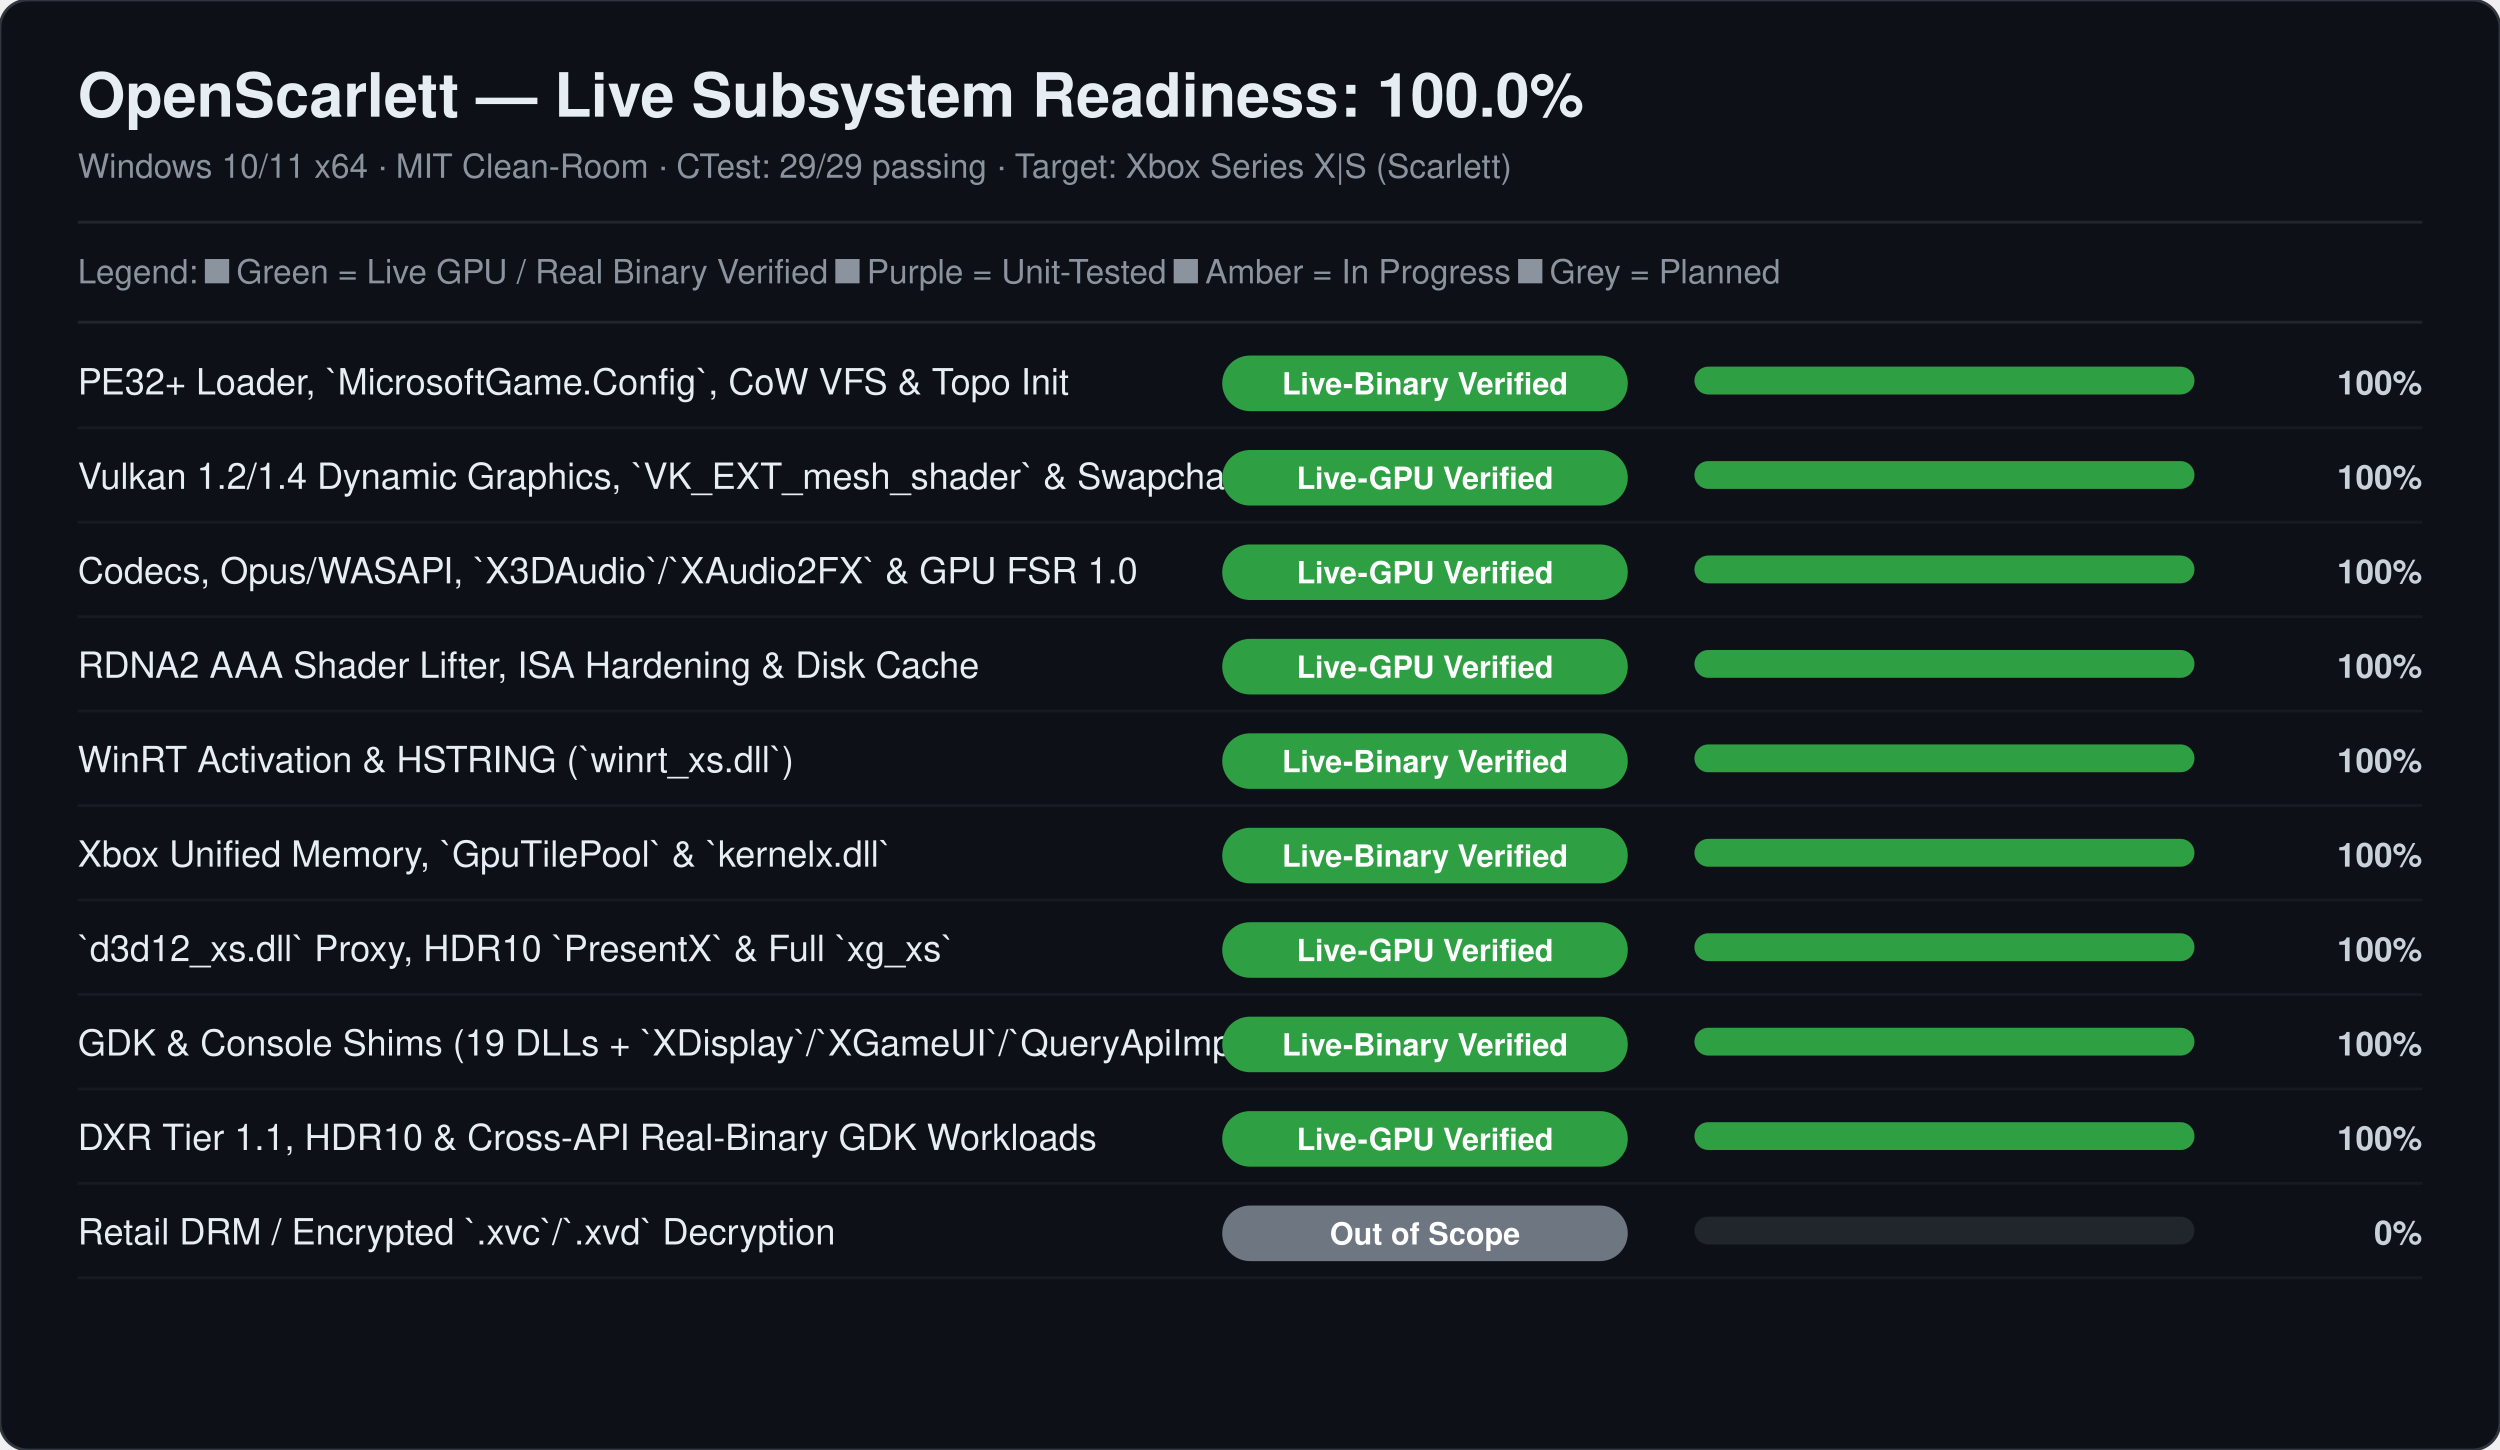
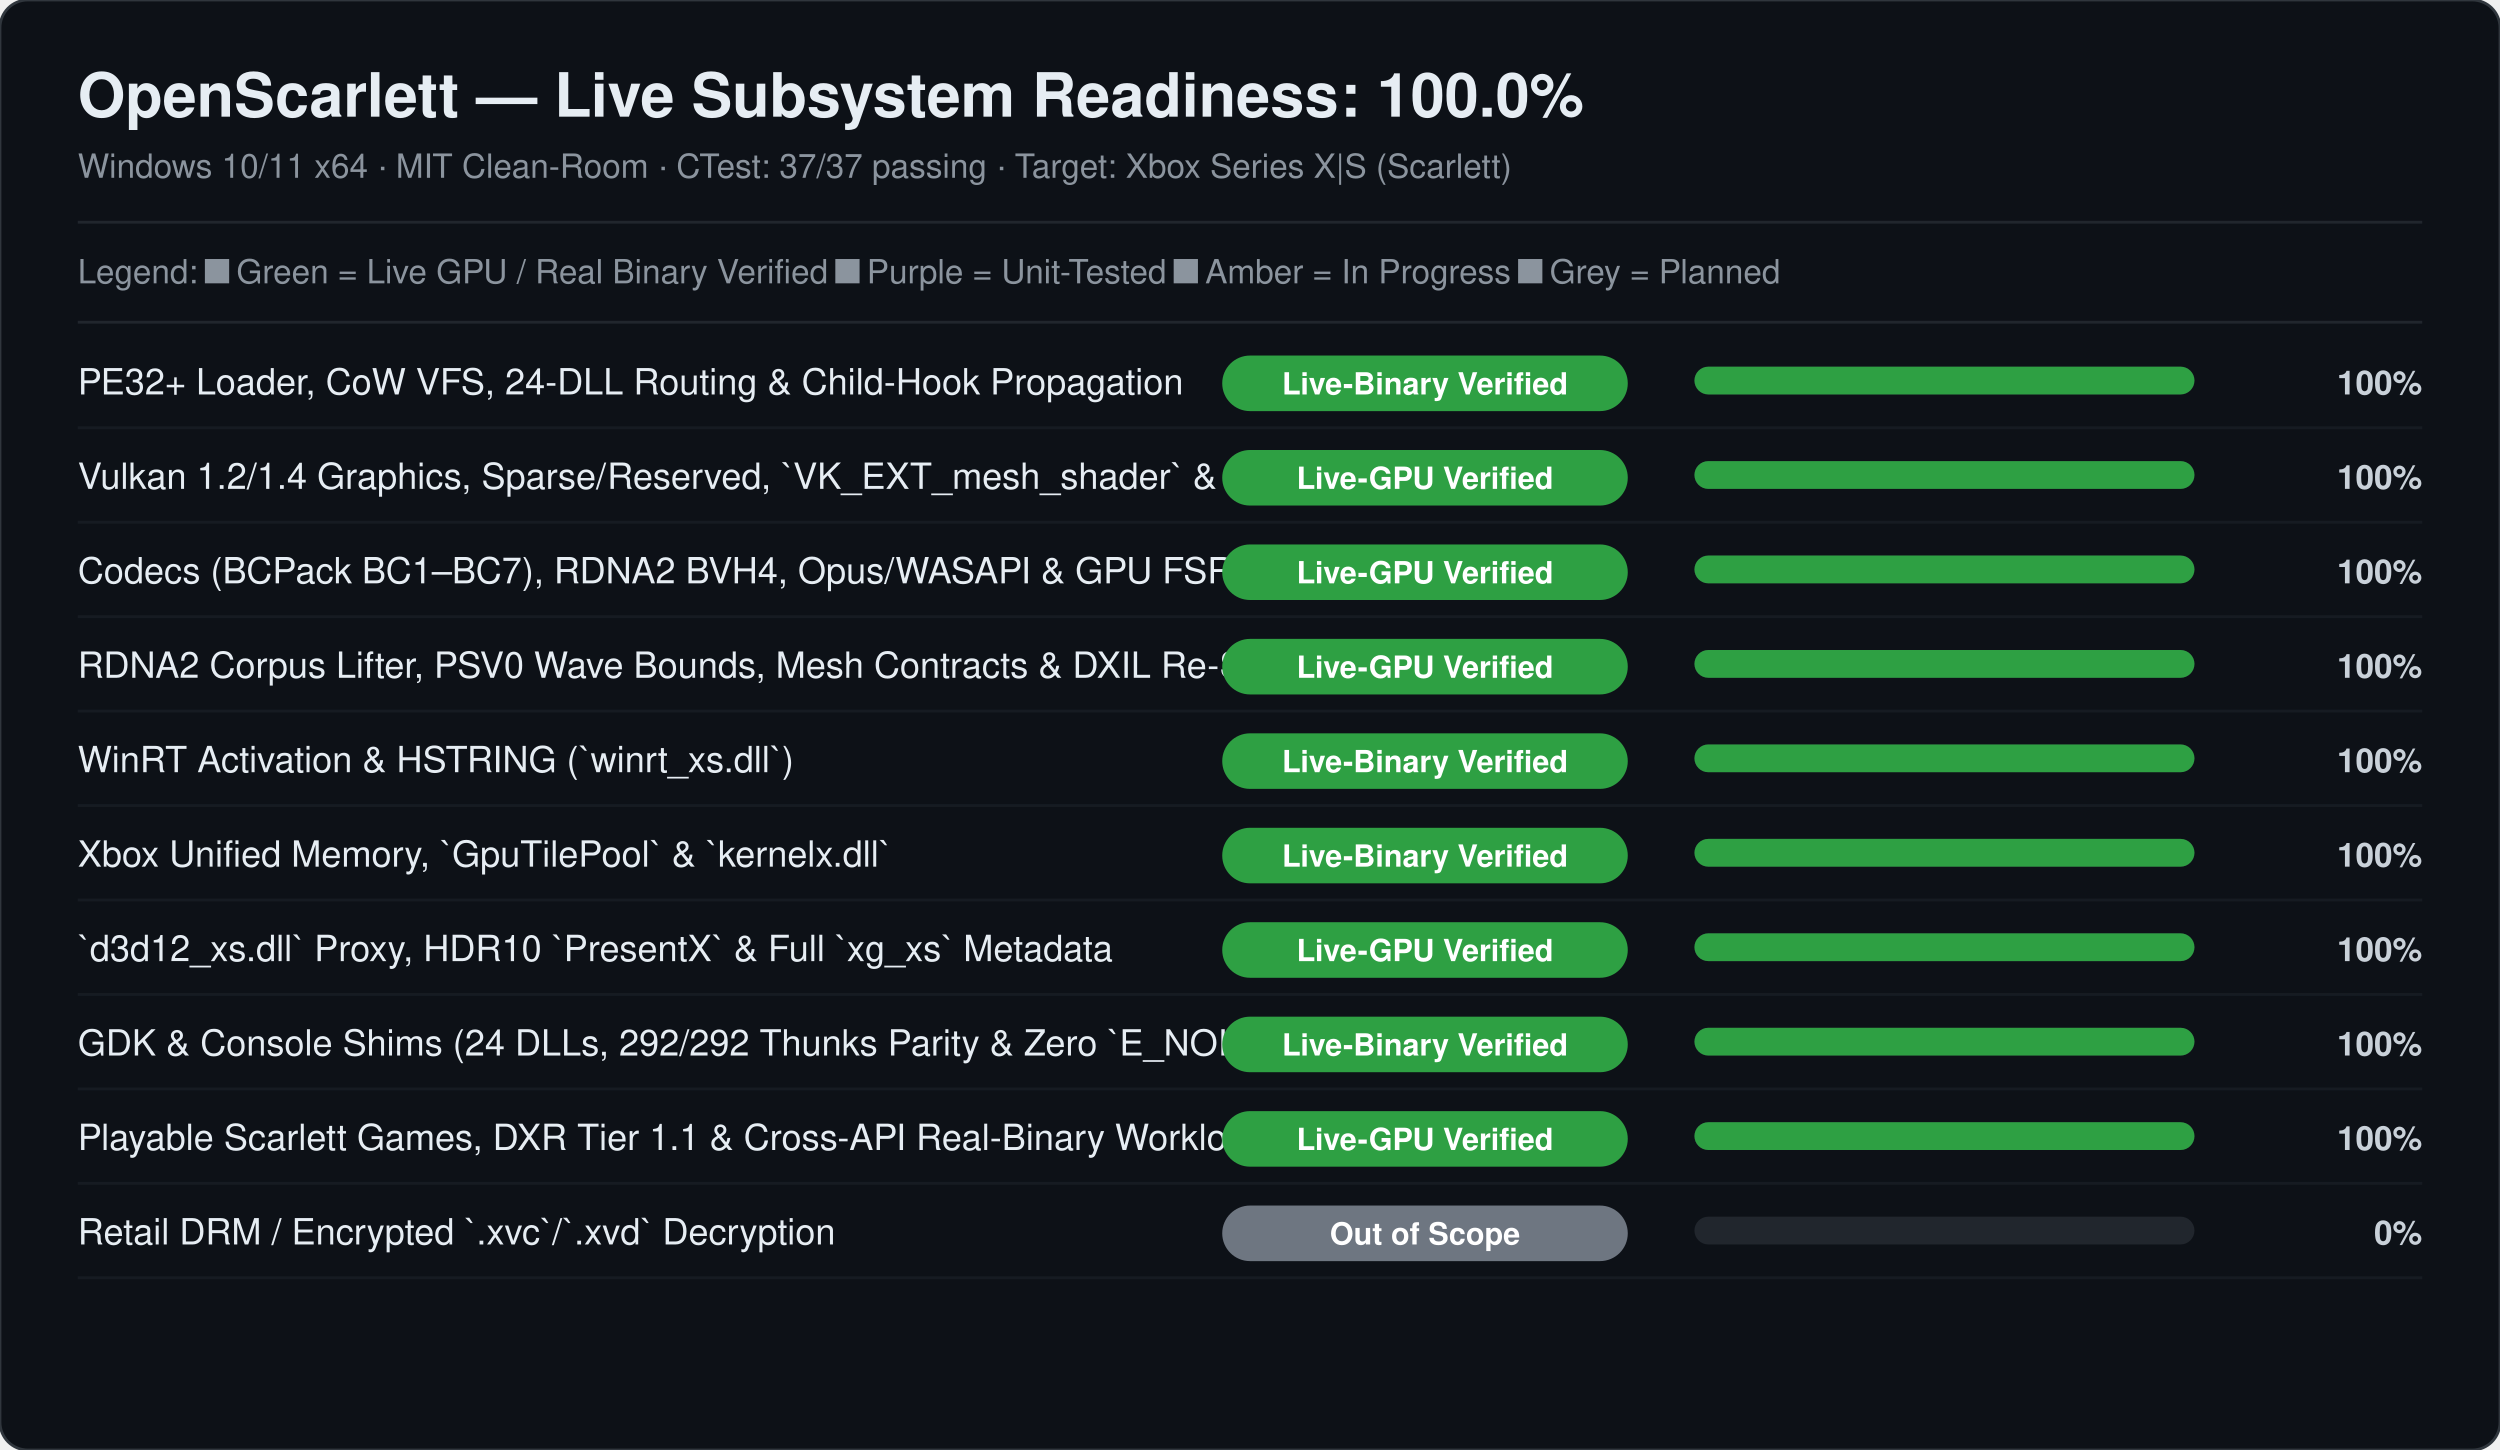
<svg xmlns="http://www.w3.org/2000/svg" width="900" height="522" viewBox="0 0 900 522" role="img" aria-label="OpenScarlett Status: 100.0%">
  <style>
    text { font-family: -apple-system, 'Segoe UI', Helvetica, Arial, sans-serif; }
    .h1 { font-size: 22px; font-weight: 700; fill: #e6edf3; }
    .sub { font-size: 12px; fill: #8b949e; }
    .name { font-size: 13px; fill: #e6edf3; font-weight: 500; }
    .stage { font-size: 11px; fill: #ffffff; font-weight: 600; }
    .pct { font-size: 12px; fill: #c9d1d9; font-weight: 600; }
  </style>
  <rect width="900" height="522" rx="10" fill="#0d1117" stroke="#30363d" stroke-width="1" />
  <text class="h1" x="28" y="42">OpenScarlett — Live Subsystem Readiness: 100.0%</text>
-   <text class="sub" x="28" y="64">Windows 10/11 x64 · MIT Clean-Room · CTest: 29/29 passing · Target: Xbox Series X|S (Scarlett)</text>
+   <text class="sub" x="28" y="64">Windows 10/11 x64 · MIT Clean-Room · CTest: 37/37 passing · Target: Xbox Series X|S (Scarlett)</text>
  <line x1="28" y1="80" x2="872" y2="80" stroke="#21262d" stroke-width="1" />
  <text class="sub" x="28" y="102">Legend:  ■ Green = Live GPU / Real Binary Verified   ■ Purple = Unit-Tested   ■ Amber = In Progress   ■ Grey = Planned</text>
  <line x1="28" y1="116" x2="872" y2="116" stroke="#21262d" stroke-width="1" />
-   <text class="name" x="28" y="142">PE32+ Loader, `MicrosoftGame.Config`, CoW VFS &amp; Topo Init</text>
+   <text class="name" x="28" y="142">PE32+ Loader, CoW VFS, 24-DLL Routing &amp; Child-Hook Propagation</text>
  <rect x="440" y="128" width="146" height="20" rx="10" fill="#2ea043" />
  <text class="stage" x="513" y="142" text-anchor="middle">Live-Binary Verified</text>
  <rect x="610" y="132" width="180" height="10" rx="5" fill="#21262d" />
  <rect x="610" y="132" width="180" height="10" rx="5" fill="#2ea043" />
  <text class="pct" x="872" y="142" text-anchor="end">100%</text>
  <line x1="28" y1="154" x2="872" y2="154" stroke="#161b22" stroke-width="1" />
-   <text class="name" x="28" y="176">Vulkan 1.2/1.4 Dynamic Graphics, `VK_EXT_mesh_shader` &amp; Swapchain</text>
+   <text class="name" x="28" y="176">Vulkan 1.2/1.4 Graphics, Sparse/Reserved, `VK_EXT_mesh_shader` &amp; Swapchain</text>
  <rect x="440" y="162" width="146" height="20" rx="10" fill="#2ea043" />
  <text class="stage" x="513" y="176" text-anchor="middle">Live-GPU Verified</text>
  <rect x="610" y="166" width="180" height="10" rx="5" fill="#21262d" />
  <rect x="610" y="166" width="180" height="10" rx="5" fill="#2ea043" />
  <text class="pct" x="872" y="176" text-anchor="end">100%</text>
  <line x1="28" y1="188" x2="872" y2="188" stroke="#161b22" stroke-width="1" />
-   <text class="name" x="28" y="210">Codecs, Opus/WASAPI, `X3DAudio`/`XAudio2FX` &amp; GPU FSR 1.0</text>
+   <text class="name" x="28" y="210">Codecs (BCPack BC1–BC7), RDNA2 BVH4, Opus/WASAPI &amp; GPU FSR 1.0</text>
  <rect x="440" y="196" width="146" height="20" rx="10" fill="#2ea043" />
  <text class="stage" x="513" y="210" text-anchor="middle">Live-GPU Verified</text>
  <rect x="610" y="200" width="180" height="10" rx="5" fill="#21262d" />
  <rect x="610" y="200" width="180" height="10" rx="5" fill="#2ea043" />
  <text class="pct" x="872" y="210" text-anchor="end">100%</text>
  <line x1="28" y1="222" x2="872" y2="222" stroke="#161b22" stroke-width="1" />
-   <text class="name" x="28" y="244">RDNA2 AAA Shader Lifter, ISA Hardening &amp; Disk Cache</text>
+   <text class="name" x="28" y="244">RDNA2 Corpus Lifter, PSV0 Wave Bounds, Mesh Contracts &amp; DXIL Re-Signing</text>
  <rect x="440" y="230" width="146" height="20" rx="10" fill="#2ea043" />
  <text class="stage" x="513" y="244" text-anchor="middle">Live-GPU Verified</text>
  <rect x="610" y="234" width="180" height="10" rx="5" fill="#21262d" />
  <rect x="610" y="234" width="180" height="10" rx="5" fill="#2ea043" />
  <text class="pct" x="872" y="244" text-anchor="end">100%</text>
  <line x1="28" y1="256" x2="872" y2="256" stroke="#161b22" stroke-width="1" />
  <text class="name" x="28" y="278">WinRT Activation &amp; HSTRING (`winrt_xs.dll`)</text>
  <rect x="440" y="264" width="146" height="20" rx="10" fill="#2ea043" />
  <text class="stage" x="513" y="278" text-anchor="middle">Live-Binary Verified</text>
  <rect x="610" y="268" width="180" height="10" rx="5" fill="#21262d" />
  <rect x="610" y="268" width="180" height="10" rx="5" fill="#2ea043" />
  <text class="pct" x="872" y="278" text-anchor="end">100%</text>
  <line x1="28" y1="290" x2="872" y2="290" stroke="#161b22" stroke-width="1" />
  <text class="name" x="28" y="312">Xbox Unified Memory, `GpuTilePool` &amp; `kernelx.dll`</text>
  <rect x="440" y="298" width="146" height="20" rx="10" fill="#2ea043" />
  <text class="stage" x="513" y="312" text-anchor="middle">Live-Binary Verified</text>
  <rect x="610" y="302" width="180" height="10" rx="5" fill="#21262d" />
  <rect x="610" y="302" width="180" height="10" rx="5" fill="#2ea043" />
  <text class="pct" x="872" y="312" text-anchor="end">100%</text>
  <line x1="28" y1="324" x2="872" y2="324" stroke="#161b22" stroke-width="1" />
-   <text class="name" x="28" y="346">`d3d12_xs.dll` Proxy, HDR10 `PresentX` &amp; Full `xg_xs`</text>
+   <text class="name" x="28" y="346">`d3d12_xs.dll` Proxy, HDR10 `PresentX` &amp; Full `xg_xs` Metadata</text>
  <rect x="440" y="332" width="146" height="20" rx="10" fill="#2ea043" />
  <text class="stage" x="513" y="346" text-anchor="middle">Live-GPU Verified</text>
  <rect x="610" y="336" width="180" height="10" rx="5" fill="#21262d" />
  <rect x="610" y="336" width="180" height="10" rx="5" fill="#2ea043" />
  <text class="pct" x="872" y="346" text-anchor="end">100%</text>
  <line x1="28" y1="358" x2="872" y2="358" stroke="#161b22" stroke-width="1" />
-   <text class="name" x="28" y="380">GDK &amp; Console Shims (19 DLLs + `XDisplay`/`XGameUI`/`QueryApiImpl`)</text>
+   <text class="name" x="28" y="380">GDK &amp; Console Shims (24 DLLs, 292/292 Thunks Parity &amp; Zero `E_NOINTERFACE`)</text>
  <rect x="440" y="366" width="146" height="20" rx="10" fill="#2ea043" />
  <text class="stage" x="513" y="380" text-anchor="middle">Live-Binary Verified</text>
  <rect x="610" y="370" width="180" height="10" rx="5" fill="#21262d" />
  <rect x="610" y="370" width="180" height="10" rx="5" fill="#2ea043" />
  <text class="pct" x="872" y="380" text-anchor="end">100%</text>
  <line x1="28" y1="392" x2="872" y2="392" stroke="#161b22" stroke-width="1" />
-   <text class="name" x="28" y="414">DXR Tier 1.1, HDR10 &amp; Cross-API Real-Binary GDK Workloads</text>
+   <text class="name" x="28" y="414">Playable Scarlett Games, DXR Tier 1.1 &amp; Cross-API Real-Binary Workloads</text>
  <rect x="440" y="400" width="146" height="20" rx="10" fill="#2ea043" />
  <text class="stage" x="513" y="414" text-anchor="middle">Live-GPU Verified</text>
  <rect x="610" y="404" width="180" height="10" rx="5" fill="#21262d" />
  <rect x="610" y="404" width="180" height="10" rx="5" fill="#2ea043" />
  <text class="pct" x="872" y="414" text-anchor="end">100%</text>
  <line x1="28" y1="426" x2="872" y2="426" stroke="#161b22" stroke-width="1" />
  <text class="name" x="28" y="448">Retail DRM / Encrypted `.xvc`/`.xvd` Decryption</text>
  <rect x="440" y="434" width="146" height="20" rx="10" fill="#6e7681" />
  <text class="stage" x="513" y="448" text-anchor="middle">Out of Scope</text>
  <rect x="610" y="438" width="180" height="10" rx="5" fill="#21262d" />
  <text class="pct" x="872" y="448" text-anchor="end">0%</text>
  <line x1="28" y1="460" x2="872" y2="460" stroke="#161b22" stroke-width="1" />
</svg>
